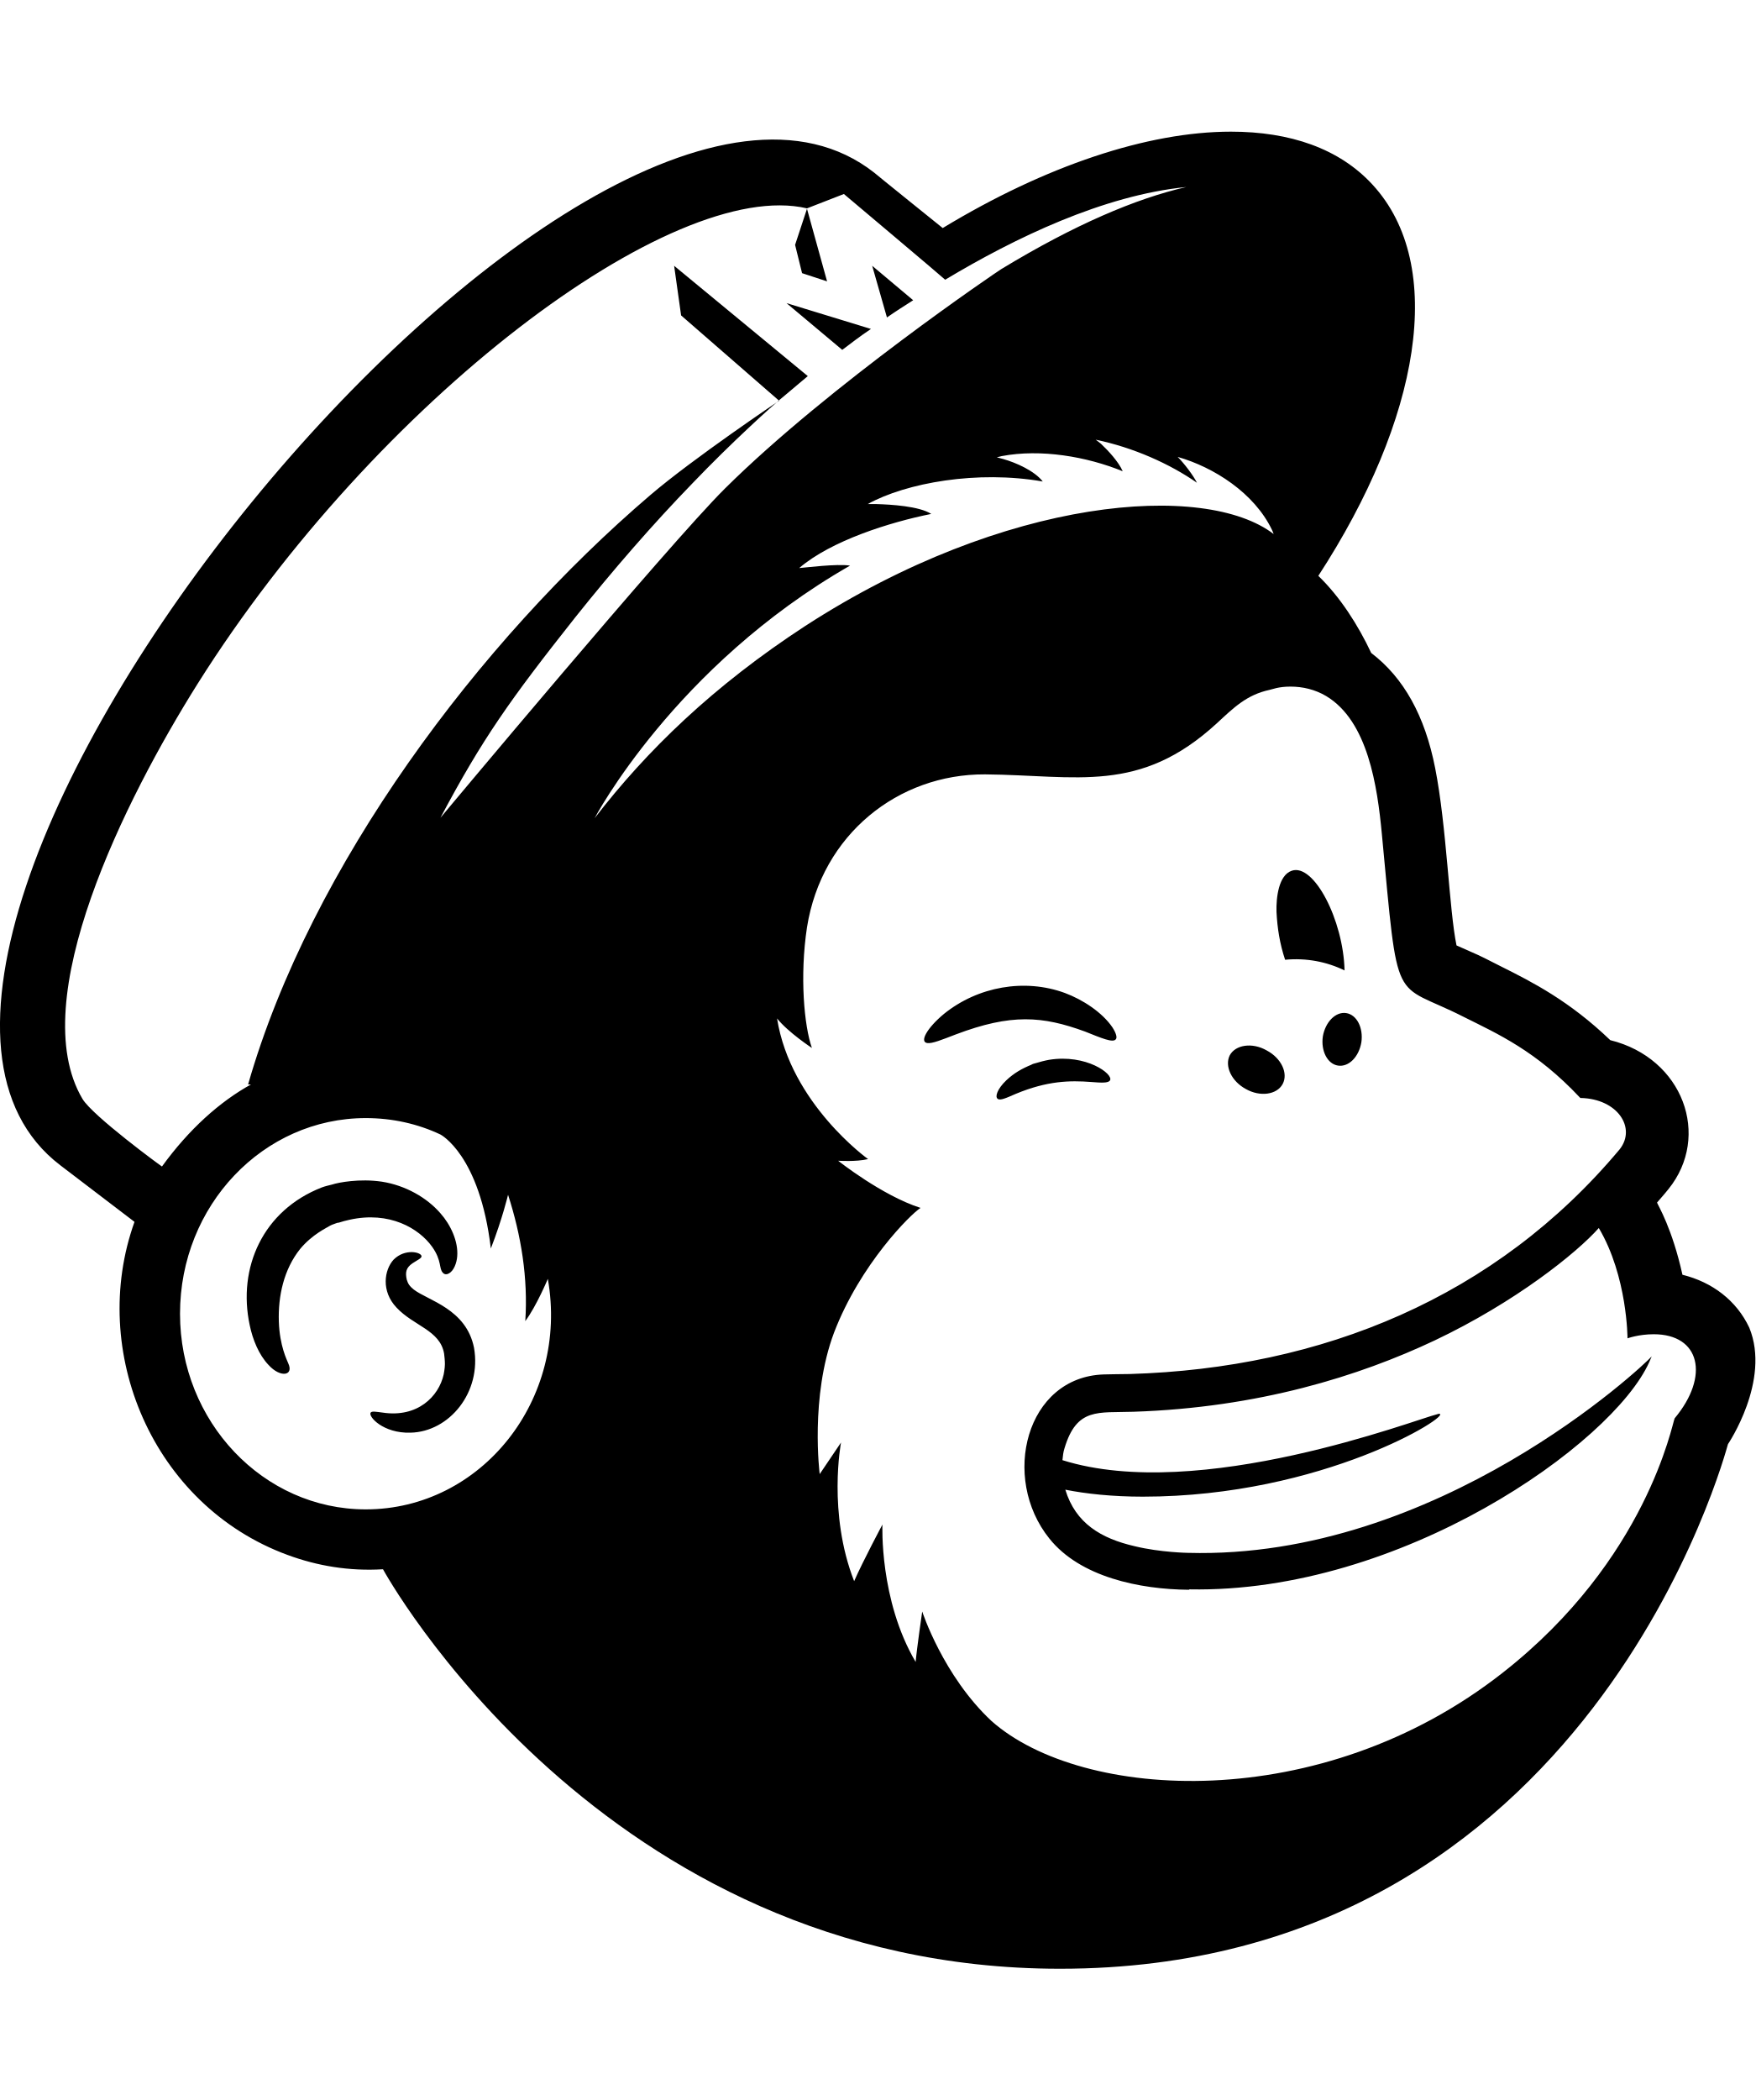
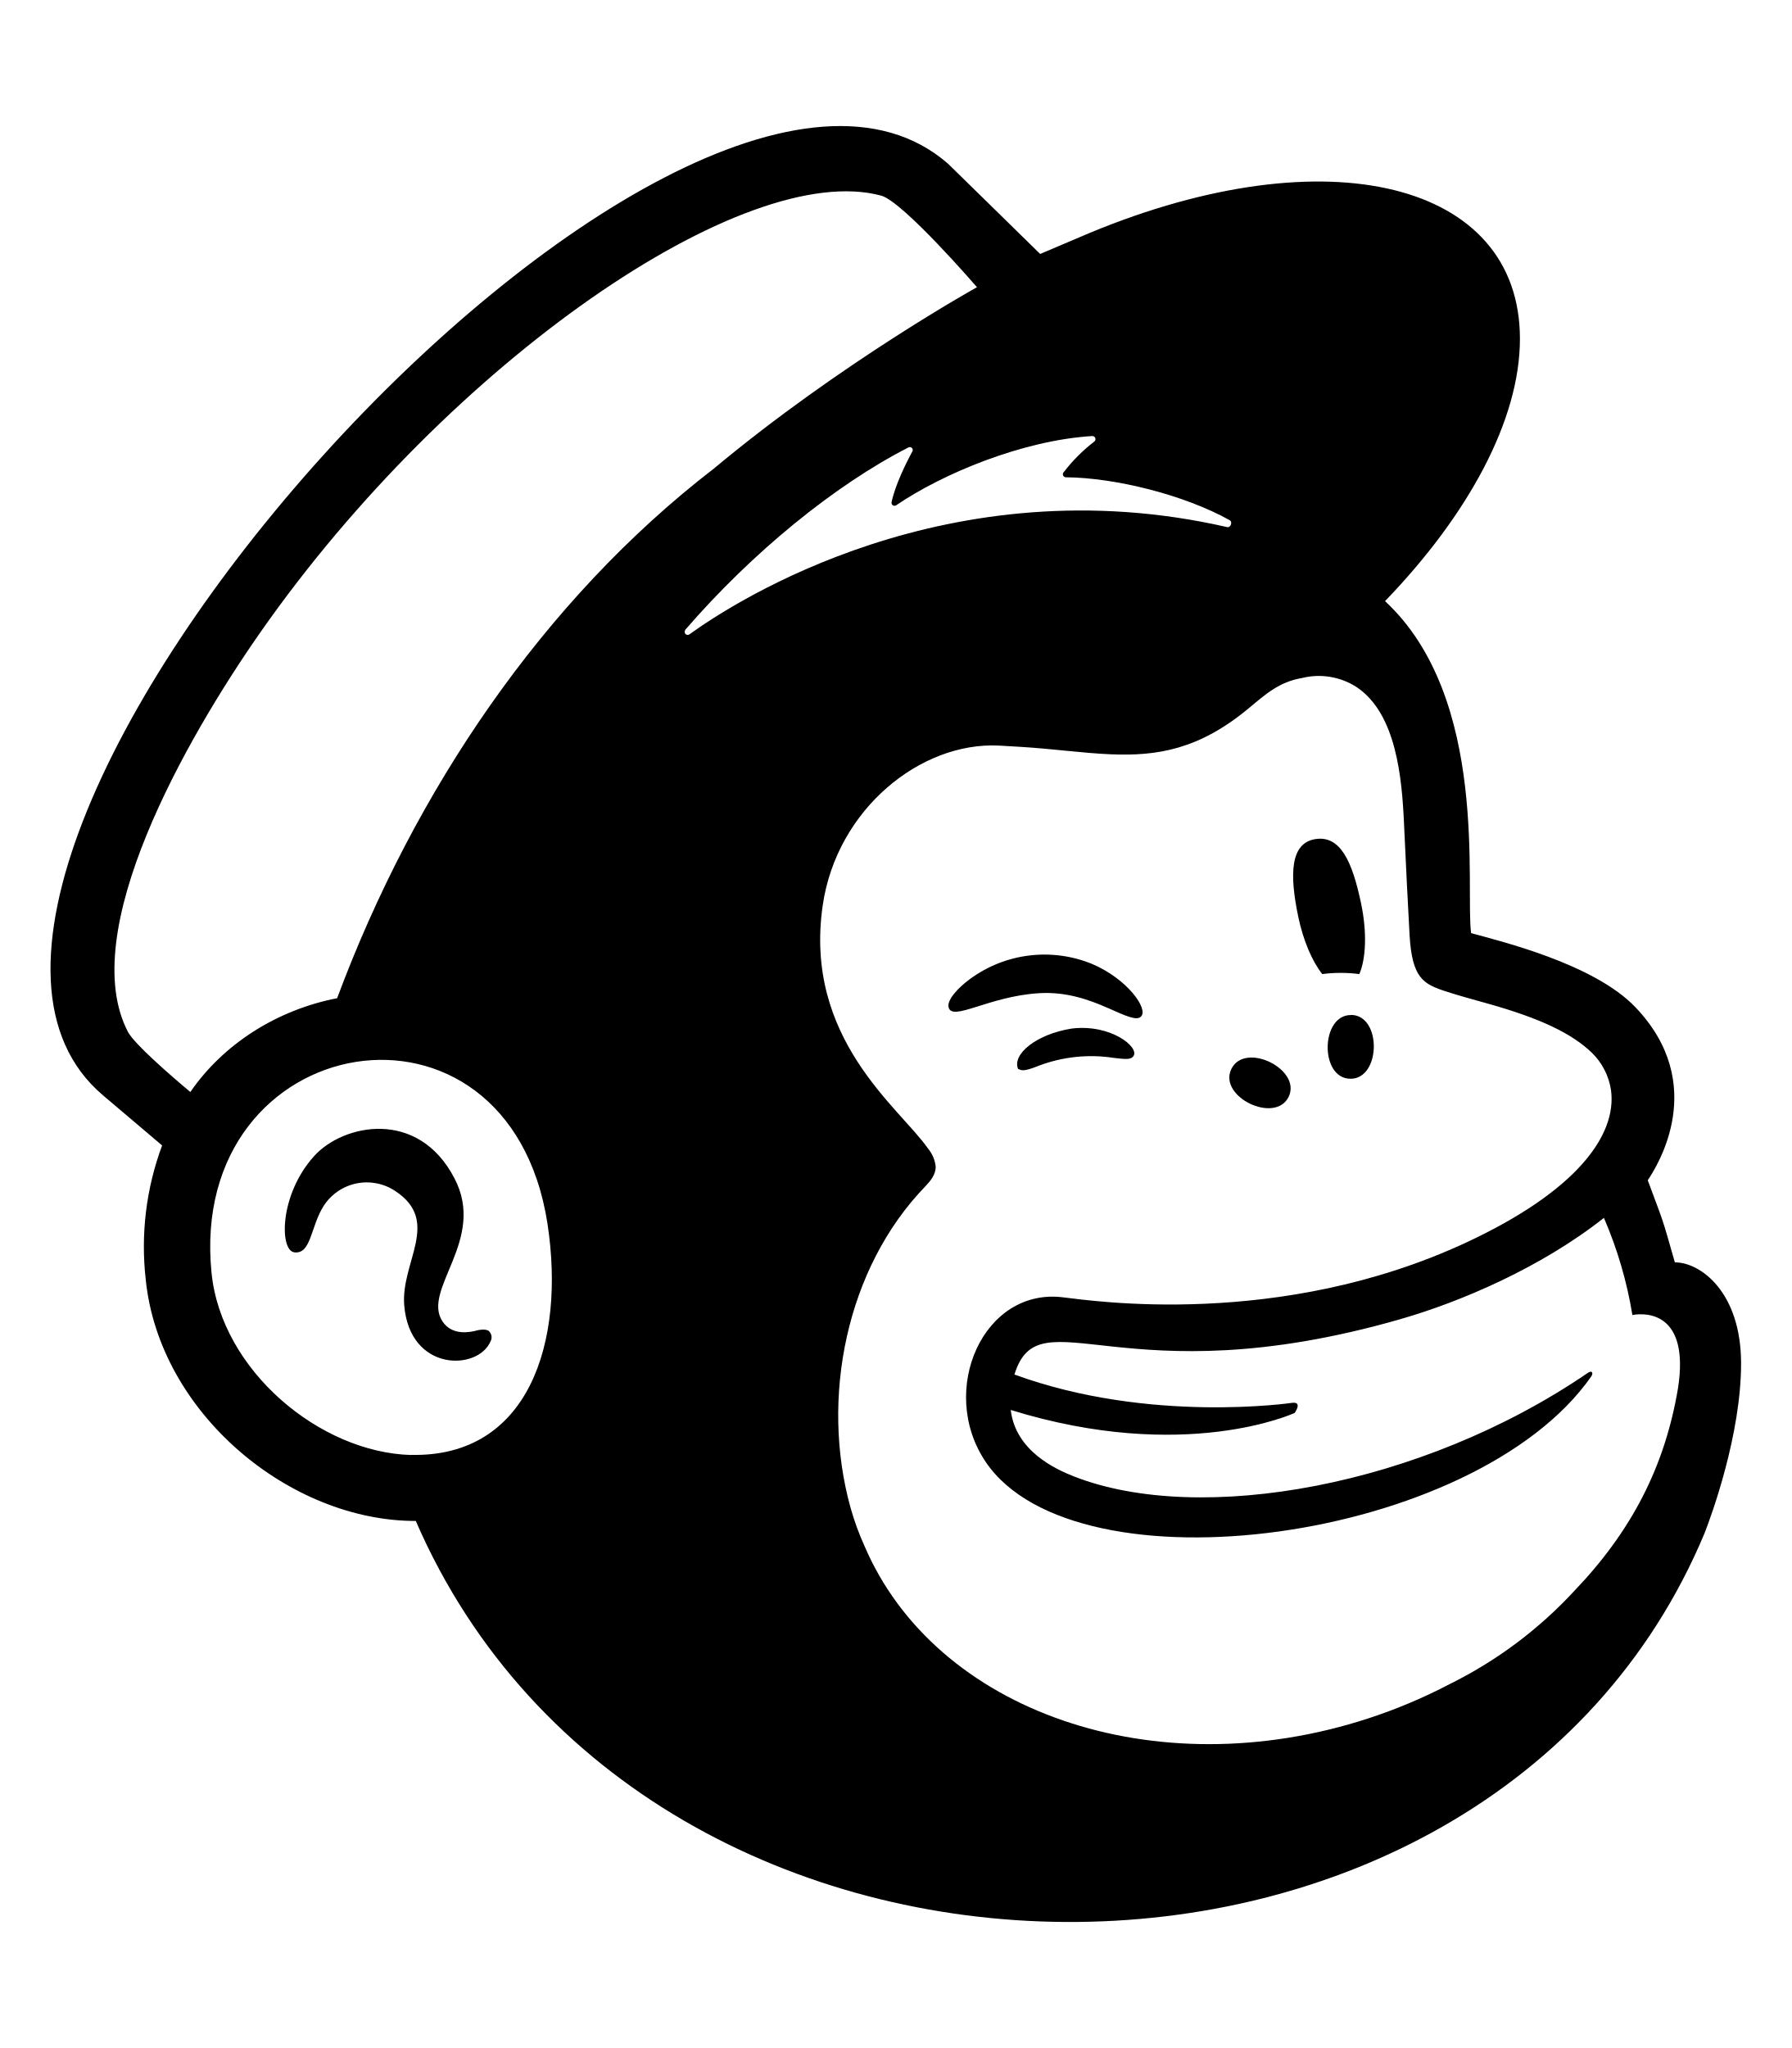
- <svg xmlns="http://www.w3.org/2000/svg" viewBox="0 0 428.1 512">
-   <path d="M222.7 73.2l-10-8.4 3.6 12.6c2-1.4 4.2-2.8 6.4-4.2zM100.9 314.4c-1-.8-1.4-1.4-1.7-2.4-.4-1.8-.2-2.9 1.4-4 1.2-.8 2.2-1.2 2.2-1.7 0-1-4-2-6.8.8-2.3 2.5-3.1 7.7.7 11.7 4.2 4.5 10.6 5.5 11.6 11.2.1.8.2 1.7.2 2.6 0 1-.3 2.5-.3 2.5-1.2 5.4-6.4 10.6-14.9 9.3-1.6-.2-2.6-.4-2.9 0-.7.9 3 5.1 9.7 4.9 9.5-.2 17.4-9.9 15.5-20.7-1.9-9.5-11.2-11.5-14.7-14.2zm4.5-10.4c2.4 3.4 1.6 5.3 2.6 6.3.3.4.9.5 1.4.2 1.3-.6 2-2.7 2.1-4.2.3-3.6-1.6-7.7-4.1-10.5-3.3-3.8-8.5-6.8-14.3-7.7-5.4-.8-10.6.2-12.1.7-.8.2-1.7.4-2.5.7-14.4 5.6-20.6 19.6-17.6 33.6.7 3.4 2.2 7.2 4.6 9.7 2.9 3.2 6.2 2.6 4.8-.4-.3-.8-2.1-4.2-2.3-10.2-.2-6.2 1.2-12.7 5.2-17.7 3-3.6 6.6-5.2 7-5.5.5-.3 1-.5 1.6-.7.3-.1.5-.2.8-.2 1.8-.5.8-.3 2.6-.7 9.8-2.2 17 2.1 20.2 6.6zm96.3-235.4l-4.9-17.7-2.9 8.8 1.7 6.9zm10.7 11.6l-20.6-6.3 13.6 11.4c2-1.5 4.3-3.3 7-5.1zm91.4 185.3c3.5 2 7.6 1.4 9-1.2s-.3-6.3-3.9-8.2c-3.5-2-7.6-1.4-9 1.2-1.3 2.6.4 6.3 3.9 8.2zm-37.7-1.7c2.5.2 4.2.3 4.6-.4.9-1.5-5.8-6.5-14.9-5-1.1.2-2.2.5-3.2.8-.4.1-.8.2-1.1.4-2.2.9-4.2 2-6.1 3.8-2.2 2.1-2.8 4-2.1 4.5.6.5 2.1-.2 4.4-1.2 7.7-3.2 13.2-3.3 18.4-2.9zm160.5 59.9c-3.1-6.6-9-11.1-16.3-12.9-2.5-11.3-5.9-16.8-6.2-17.6 1.3-1.5 2.6-3 2.8-3.3 10.4-12.9 3.6-31.9-14.2-36.3-10-9.6-19.1-14.2-26.5-17.9-7.1-3.6-4.3-2.2-11-5.2-1.8-8.7-2.4-29-5.2-43.2-2.5-12.8-7.7-22.1-15.6-28.1-3.2-6.8-7.6-13.7-12.9-18.8 24.8-38.1 31.4-75.7 13.2-95.4-8.1-8.8-20.1-12.9-34.5-12.9-20.3 0-45.2 8.3-70.3 23.5 0 0-16.4-13.2-16.7-13.5C143-13.1-55.2 230.8 14.7 284.1l18.1 13.8c-11.3 31.5 4.4 69.1 37.3 81.2 7.3 2.7 15.1 4 23.3 3.5 0 0 53.1 97.4 165.1 97.4 129.6 0 162.5-126.7 162.9-127.9 0 0 10.5-15.5 5.2-28.4zM20.1 267.9c-14.2-24 10.5-73.2 28.1-101.2C91.7 97.6 164 43.1 196.8 50.8l9-3.5s24.7 20.8 24.7 20.9c17-10.2 38.6-20.6 58.8-22.6-12.3 2.8-27.3 9.2-45.1 20-.4.2-42 28.3-67.4 53.5-13.8 13.7-69.5 80.4-69.4 80.3 10.2-19.2 16.9-28.7 32.9-48.9 9.1-11.4 18.8-22.6 28.7-32.8 4.6-4.8 9.3-9.4 13.9-13.7 3.2-3 6.4-5.9 9.7-8.6 1.5-1.3 3-2.5 4.4-3.7l-32.6-26.9 1.7 12.1L190 97.7s-21 14.1-31.4 23c-41.8 35.7-82.8 90.4-98.1 143.7h.7c-7.6 4.2-15.1 10.9-21.7 20-.1 0-17-12.4-19.4-16.5zM89.2 368c-25 0-45.3-21.4-45.3-47.7 0-26.4 20.3-47.7 45.3-47.7 6.5 0 12.7 1.4 18.2 4 0 0 9.6 4.9 12.3 27.8 2.8-7.2 4.2-13.1 4.2-13.1 3.2 9.9 4.9 20.3 4.2 30.8 2.7-3.6 5.5-10.3 5.5-10.3 5.2 29.4-16.2 56.2-44.4 56.2zM145 199.5s19.5-37.1 62.3-61.6c-3.2-.5-11 .5-12.4.6 7.8-6.7 22.2-11.2 32.2-13.2-2.9-1.9-9.9-2.3-13.3-2.4h-2.2c9.4-5.2 26.8-8.3 42.7-5.5-2-2.6-6.5-4.6-9.7-5.5-.3-.1-1.5-.4-1.5-.4l1.2-.3c9.5-1.8 20.7.1 29.5 3.7-1-2.3-3.5-5-5.3-6.7-.2-.2-1.3-1-1.3-1 9.2 1.9 18.1 5.9 24.7 10.5-.9-1.8-3.1-4.7-4.7-6.3 8.8 2.5 18.7 8.8 23 17.8.1.2.4.9.4 1-16.7-12.8-65.4-9.2-114.2 22.4-22.4 14.6-38.7 30.4-51.4 46.9zm263.4 146.3c-.6 1.2-6.7 34.4-41.9 62-44.4 34.9-102.7 31.3-124.7 11.8-11.8-11-16.9-26.7-16.9-26.7s-1.3 8.9-1.6 12.3c-8.9-15.1-8.1-33.5-8.1-33.5s-4.7 8.8-6.9 13.8c-6.5-16.6-3.2-33.8-3.2-33.8l-5.2 7.7s-2.4-18.8 3.5-34.5c6.4-16.7 18.7-28.9 21.1-30.4-9.4-3-20.1-11.5-20.1-11.5s4.3.3 7.3-.4c0 0-18.9-13.5-22.2-34.3 2.7 3.4 8.5 7.2 8.5 7.2-1.9-5.4-3-17.5-1.2-29.4 3.6-22.7 22.3-37.4 43.4-37.3 22.5.2 37.7 4.9 56.6-12.5 4-3.7 7.2-6.9 12.8-8.1.6-.1 2.1-.8 5.1-.8s6 .7 8.7 2.3c10.2 6.1 12.5 22 13.6 33.7 4.1 43.3 2.4 35.6 19.9 44.5 8.4 4.2 17.7 8.3 28.4 19.7l.1.1h.1c9 .2 13.6 7.3 9.5 12.5-30.2 36.1-72.5 53.4-119.5 54.8-1.9 0-6.3.1-6.3.1-19 .6-25.2 25.2-13.3 40 7.5 9.4 22 12.4 34 12.5l.2-.1c51.5 1 103.1-35.4 112.1-55.4.1-.2.6-1.4.6-1.4-2.1 2.4-52.2 49.6-113.1 47.9 0 0-6.7-.1-12.9-1.6-8.3-1.9-14.5-5.6-17-13.8 5 1 11.5 1.7 18.9 1.7 44 0 75.6-20 72.3-20.2-.1 0-.3 0-.5.1-5.1 1.2-58 21.7-91.4 11.2.1-1 .2-2 .5-2.9 3-10 8.2-8.6 16.8-8.9 30.5-1 55.1-8.7 73.5-17.4 19.6-9.3 34.6-21.3 40-27.4 7 11.8 7 26.9 7 26.9s2.7-1 6.4-1c11.3 0 13.7 10.2 5.1 20.5zM259 359v-2zm.7 4.1c0-.1-.1-.1-.1-.2 0 .1 0 .1.1.2 0-.1-.1-.2-.1-.4 0 .2 0 .3.1.4zm62.9-110.4c-.5 3.5 1.1 6.7 3.7 7.1s5.1-2.1 5.7-5.7c.5-3.5-1.1-6.7-3.7-7.1s-5.1 2.2-5.7 5.7zm-58-1.2c4 1.6 6.8 2.8 7.5 1.9.4-.4.1-1.5-.8-2.9-2.5-3.7-7.3-6.8-11.6-8.4-9.8-3.6-21.2-1.6-29.5 5.1-4.1 3.4-6 6.8-4.1 7.1 1.2.2 3.6-.8 7-2.1 13.5-5.1 21.1-4.5 31.5-.7zm46.7-29.2c.2 4 .8 7.8 2.1 11.7 5.2-.5 10.2.5 14.5 2.6-.3-12.3-7.5-26.2-12.9-24.3-3.2 1.1-3.8 6.6-3.7 10z" />
+ <svg xmlns="http://www.w3.org/2000/svg" viewBox="0 0 448 512">
+   <path d="M330.61 243.52a36.15 36.15 0 0 1 9.3 0c1.66-3.83 1.95-10.43.45-17.61-2.23-10.67-5.25-17.14-11.48-16.13s-6.47 8.74-4.24 19.42c1.26 6 3.49 11.14 6 14.32zM277.05 252c4.47 2 7.2 3.26 8.28 2.13 1.89-1.94-3.48-9.39-12.12-13.09a31.44 31.44 0 0 0-30.61 3.68c-3 2.18-5.81 5.22-5.41 7.06.85 3.74 10-2.71 22.6-3.48 7-.44 12.8 1.75 17.26 3.71zm-9 5.13c-9.07 1.42-15 6.53-13.47 10.1.9.34 1.17.81 5.21-.81a37 37 0 0 1 18.72-1.95c2.92.34 4.31.52 4.94-.49 1.46-2.22-5.71-8-15.39-6.85zm54.17 17.1c3.38-6.87-10.9-13.93-14.3-7s10.92 13.88 14.32 6.97zm15.66-20.47c-7.66-.13-7.95 15.8-.26 15.93s7.98-15.81.28-15.96zm-218.79 78.9c-1.32.31-6 1.45-8.47-2.35-5.2-8 11.11-20.38 3-35.77-9.1-17.47-27.82-13.54-35.05-5.54-8.71 9.6-8.72 23.54-5 24.08 4.27.57 4.08-6.47 7.38-11.63a12.83 12.83 0 0 1 17.85-3.72c11.59 7.59 1.37 17.76 2.28 28.62 1.39 16.68 18.42 16.37 21.58 9a2.08 2.08 0 0 0-.2-2.33c.03.89.68-1.3-3.35-.39zm299.72-17.07c-3.35-11.73-2.57-9.22-6.78-20.52 2.45-3.67 15.29-24-3.07-43.25-10.4-10.92-33.9-16.54-41.1-18.54-1.5-11.39 4.65-58.7-21.52-83 20.79-21.55 33.76-45.29 33.73-65.65-.06-39.16-48.15-51-107.42-26.47l-12.55 5.33c-.06-.05-22.71-22.27-23.05-22.57C169.5-18-41.77 216.81 25.78 273.85l14.76 12.51a72.49 72.49 0 0 0-4.1 33.5c3.36 33.4 36 60.42 67.53 60.38 57.73 133.06 267.9 133.28 322.29 3 1.74-4.47 9.11-24.61 9.11-42.38s-10.09-25.27-16.53-25.27zm-316 48.16c-22.82-.61-47.46-21.15-49.91-45.51-6.17-61.31 74.26-75.27 84-12.33 4.54 29.64-4.67 58.49-34.12 57.81zM84.3 249.55C69.14 252.5 55.78 261.09 47.6 273c-4.88-4.07-14-12-15.59-15-13.01-24.85 14.24-73 33.3-100.21C112.42 90.56 186.19 39.68 220.36 48.91c5.55 1.57 23.94 22.89 23.94 22.89s-34.15 18.94-65.8 45.35c-42.66 32.85-74.89 80.59-94.2 132.4zM323.18 350.7s-35.74 5.3-69.51-7.07c6.21-20.16 27 6.1 96.4-13.81 15.29-4.38 35.37-13 51-25.35a102.85 102.85 0 0 1 7.12 24.28c3.66-.66 14.25-.52 11.44 18.1-3.29 19.87-11.73 36-25.93 50.84A106.86 106.86 0 0 1 362.55 421a132.45 132.45 0 0 1-20.34 8.58c-53.51 17.48-108.3-1.74-126-43a66.33 66.33 0 0 1-3.55-9.74c-7.53-27.2-1.14-59.83 18.84-80.37 1.23-1.31 2.48-2.85 2.48-4.79a8.45 8.45 0 0 0-1.92-4.54c-7-10.13-31.19-27.4-26.33-60.83 3.5-24 24.49-40.91 44.07-39.91l5 .29c8.48.5 15.89 1.59 22.88 1.88 11.69.5 22.2-1.19 34.64-11.56 4.2-3.5 7.57-6.54 13.26-7.51a17.45 17.45 0 0 1 13.6 2.24c10 6.64 11.4 22.73 11.92 34.49.29 6.72 1.1 23 1.38 27.63.63 10.67 3.43 12.17 9.11 14 3.19 1.05 6.15 1.83 10.51 3.06 13.21 3.71 21 7.48 26 12.31a16.38 16.38 0 0 1 4.74 9.29c1.56 11.37-8.82 25.4-36.31 38.16-46.71 21.68-93.68 14.45-100.48 13.68-20.15-2.71-31.63 23.32-19.55 41.15 22.64 33.41 122.4 20 151.37-21.35.69-1 .12-1.59-.73-1-41.77 28.58-97.06 38.21-128.46 26-4.77-1.85-14.73-6.44-15.94-16.67 43.6 13.49 71 .74 71 .74s2.03-2.79-.56-2.53zm-68.47-5.7zm-83.4-187.5c16.74-19.35 37.36-36.18 55.83-45.63a.73.73 0 0 1 1 1c-1.46 2.66-4.29 8.34-5.19 12.65a.75.75 0 0 0 1.16.79c11.49-7.83 31.48-16.22 49-17.3a.77.77 0 0 1 .52 1.38 41.86 41.86 0 0 0-7.71 7.74.75.75 0 0 0 .59 1.19c12.31.09 29.66 4.4 41 10.74.76.43.22 1.91-.64 1.72-69.55-15.94-123.08 18.53-134.5 26.83a.76.76 0 0 1-1-1.12z" />
</svg>
